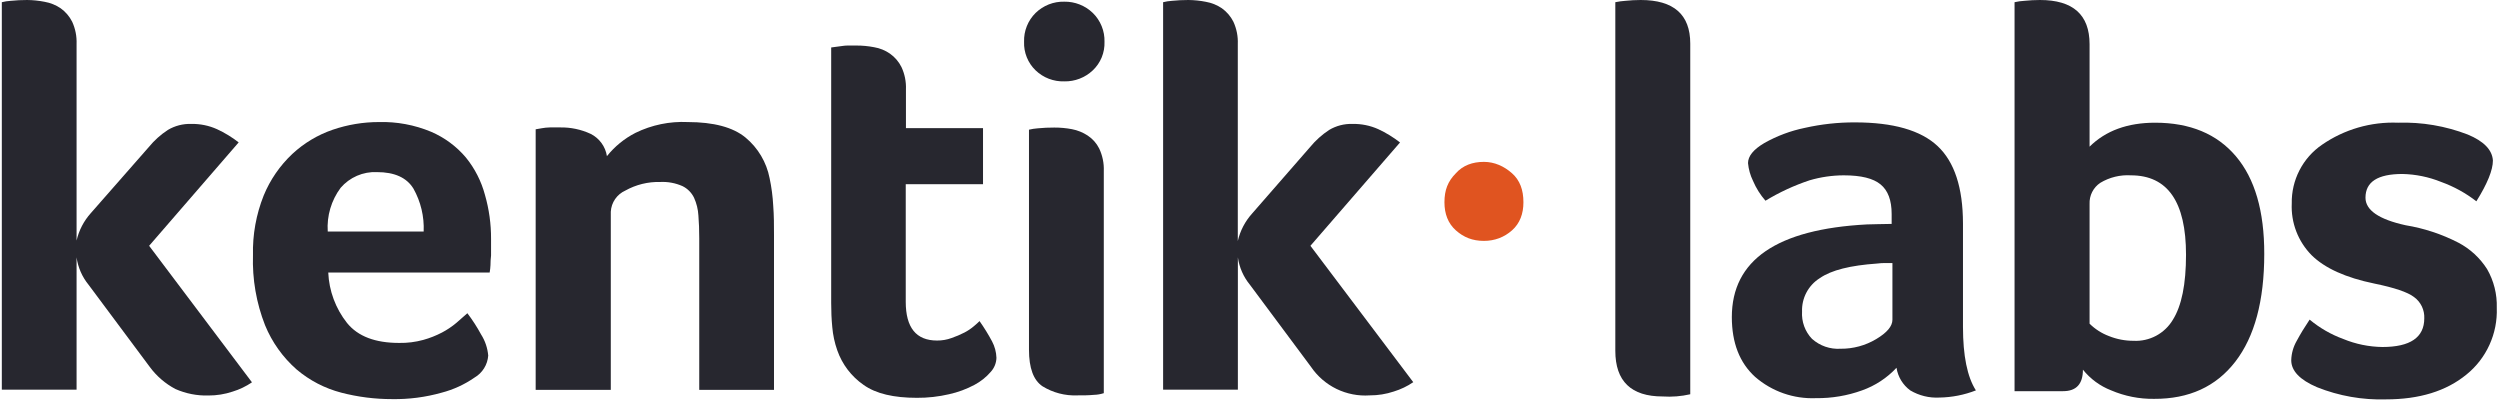
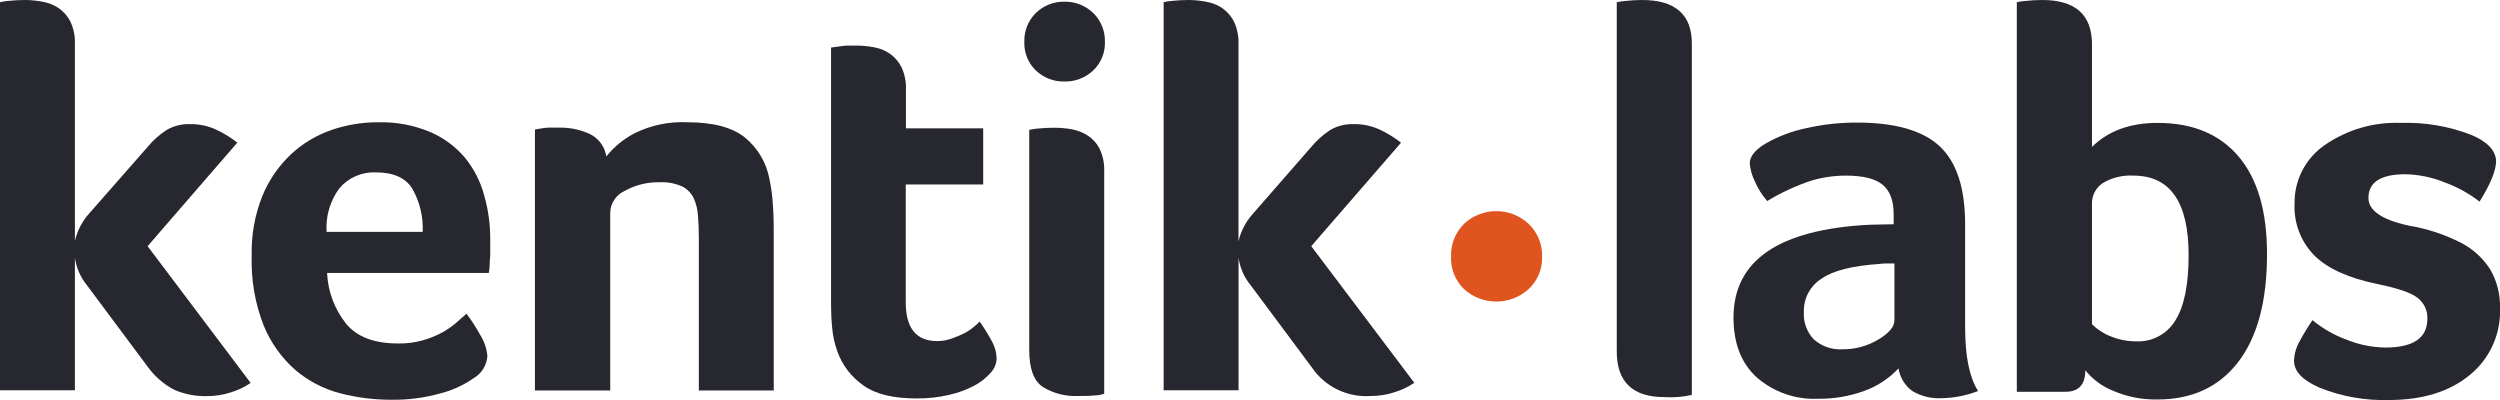
- <svg xmlns="http://www.w3.org/2000/svg" width="135" height="22" viewBox="0 0 135 22" fill="none">
-   <path d="M12.888 7.69C12.526 7.407 12.133 7.167 11.716 6.975C11.278 6.778 10.802 6.682 10.322 6.692C9.88 6.678 9.444 6.791 9.064 7.017C8.677 7.27 8.332 7.58 8.039 7.937L4.905 11.508C4.527 11.929 4.262 12.439 4.135 12.99V2.375C4.151 1.962 4.07 1.551 3.898 1.175C3.753 0.885 3.538 0.634 3.274 0.446C3.014 0.271 2.721 0.152 2.413 0.098C2.1 0.036 1.783 0.003 1.464 0C1.168 0 0.871 0.015 0.576 0.045C0.414 0.055 0.255 0.079 0.098 0.119V21.043H4.135V13.897C4.212 14.443 4.438 14.956 4.787 15.383L8.081 19.805C8.448 20.306 8.925 20.718 9.475 21.008C10.034 21.255 10.642 21.374 11.253 21.357C11.697 21.359 12.139 21.288 12.56 21.147C12.932 21.034 13.284 20.865 13.606 20.645L8.053 13.273L12.888 7.69Z" fill="#27272F" />
-   <path d="M25.161 8.509C24.65 7.903 24.004 7.426 23.275 7.114C22.384 6.743 21.424 6.565 20.459 6.591C19.611 6.591 18.769 6.731 17.966 7.006C17.155 7.284 16.412 7.73 15.784 8.314C15.116 8.943 14.589 9.707 14.24 10.556C13.831 11.58 13.634 12.676 13.661 13.779C13.619 15.071 13.841 16.359 14.313 17.562C14.69 18.481 15.275 19.3 16.021 19.955C16.72 20.546 17.541 20.972 18.427 21.203C19.322 21.436 20.244 21.553 21.17 21.552C22.077 21.567 22.981 21.45 23.854 21.203C24.486 21.038 25.084 20.763 25.621 20.391C25.833 20.268 26.011 20.095 26.14 19.888C26.27 19.681 26.346 19.445 26.364 19.201C26.329 18.794 26.196 18.402 25.977 18.058C25.76 17.658 25.513 17.276 25.238 16.914L24.642 17.437C24.403 17.637 24.144 17.811 23.868 17.956C23.547 18.124 23.209 18.257 22.861 18.354C22.435 18.471 21.995 18.526 21.553 18.518C20.271 18.518 19.329 18.169 18.737 17.437C18.122 16.659 17.769 15.707 17.726 14.717H26.441C26.465 14.585 26.48 14.453 26.486 14.319C26.486 14.149 26.496 13.975 26.517 13.796C26.517 13.618 26.517 13.447 26.517 13.294V12.903C26.521 12.1 26.411 11.3 26.189 10.528C25.992 9.79 25.642 9.102 25.161 8.509ZM17.698 12.502C17.642 11.657 17.89 10.82 18.395 10.141C18.636 9.861 18.938 9.639 19.277 9.492C19.617 9.345 19.985 9.277 20.354 9.294C21.306 9.294 21.961 9.59 22.327 10.187C22.722 10.892 22.913 11.694 22.878 12.502H17.698Z" fill="#27272F" />
-   <path d="M41.559 9.622C41.391 8.76 40.931 7.984 40.255 7.425C39.581 6.871 38.542 6.593 37.139 6.591C36.164 6.545 35.195 6.745 34.319 7.173C33.72 7.478 33.194 7.908 32.774 8.432C32.735 8.176 32.634 7.933 32.481 7.724C32.328 7.515 32.128 7.345 31.896 7.229C31.381 6.99 30.818 6.871 30.25 6.881C30.034 6.881 29.846 6.881 29.686 6.881C29.526 6.881 29.393 6.905 29.274 6.922L28.926 6.982V21.053H32.983V11.432C32.997 11.188 33.077 10.952 33.215 10.751C33.354 10.55 33.545 10.391 33.768 10.291C34.342 9.97 34.992 9.81 35.65 9.827C36.064 9.806 36.477 9.883 36.856 10.051C37.127 10.184 37.345 10.404 37.477 10.675C37.615 10.979 37.696 11.307 37.714 11.641C37.745 12.014 37.759 12.422 37.759 12.858V21.053H41.796V12.684C41.796 12.167 41.796 11.637 41.754 11.107C41.728 10.608 41.663 10.111 41.559 9.622Z" fill="#27272F" />
-   <path d="M52.895 17.339C52.835 17.402 52.738 17.489 52.598 17.608C52.44 17.743 52.267 17.86 52.082 17.956C51.857 18.072 51.624 18.171 51.385 18.253C51.134 18.345 50.868 18.391 50.601 18.389C49.471 18.389 48.91 17.691 48.91 16.296V9.946H53.083V6.919H48.921V4.827C48.938 4.412 48.855 3.999 48.68 3.623C48.537 3.334 48.323 3.085 48.06 2.898C47.802 2.719 47.508 2.6 47.199 2.549C46.885 2.488 46.566 2.458 46.247 2.459C46.09 2.459 45.93 2.459 45.773 2.459C45.616 2.459 45.466 2.487 45.327 2.504L44.884 2.563V16.363C44.884 16.799 44.901 17.235 44.943 17.667C44.98 18.093 45.07 18.512 45.212 18.915C45.476 19.674 45.974 20.328 46.634 20.785C47.303 21.262 48.265 21.482 49.513 21.482C50.1 21.486 50.685 21.42 51.256 21.287C51.732 21.181 52.192 21.011 52.623 20.781C52.955 20.605 53.252 20.369 53.498 20.084C53.69 19.876 53.8 19.606 53.808 19.323C53.798 19.013 53.717 18.709 53.571 18.434C53.368 18.055 53.143 17.69 52.895 17.339Z" fill="#27272F" />
-   <path d="M58.74 7.323C58.48 7.152 58.189 7.033 57.883 6.975C57.569 6.916 57.25 6.887 56.931 6.888C56.634 6.887 56.338 6.9 56.042 6.929C55.881 6.941 55.722 6.965 55.565 7.003V18.884C55.565 19.875 55.807 20.532 56.293 20.858C56.858 21.207 57.515 21.379 58.179 21.35C58.493 21.35 58.793 21.35 59.068 21.322C59.25 21.318 59.431 21.287 59.605 21.231V9.234C59.621 8.816 59.536 8.4 59.357 8.021C59.216 7.738 59.003 7.498 58.74 7.323Z" fill="#27272F" />
-   <path d="M70.763 13.273L75.601 7.693C75.238 7.41 74.844 7.169 74.427 6.975C73.989 6.778 73.512 6.682 73.032 6.692C72.591 6.678 72.154 6.791 71.774 7.017C71.388 7.271 71.043 7.581 70.749 7.937L67.612 11.533C67.234 11.953 66.968 12.463 66.841 13.015V2.375C66.858 1.962 66.776 1.551 66.604 1.175C66.459 0.885 66.244 0.635 65.98 0.446C65.721 0.271 65.428 0.152 65.119 0.098C64.807 0.036 64.49 0.003 64.171 0C63.874 0 63.578 0.015 63.282 0.045C63.122 0.055 62.964 0.08 62.808 0.119V21.043H66.845V13.897C66.922 14.443 67.149 14.957 67.5 15.383L70.791 19.805C71.139 20.318 71.615 20.731 72.172 21.002C72.73 21.273 73.348 21.393 73.966 21.35C74.409 21.352 74.85 21.281 75.27 21.14C75.642 21.026 75.995 20.857 76.316 20.638L70.763 13.273Z" fill="#27272F" />
-   <path d="M57.468 0.091C57.183 0.084 56.9 0.134 56.635 0.238C56.37 0.343 56.128 0.499 55.924 0.697C55.718 0.9 55.556 1.143 55.449 1.412C55.341 1.68 55.291 1.967 55.3 2.256C55.289 2.543 55.339 2.829 55.447 3.095C55.554 3.362 55.717 3.602 55.924 3.801C56.129 3.997 56.371 4.151 56.636 4.253C56.901 4.354 57.184 4.403 57.468 4.394C58.04 4.407 58.593 4.194 59.009 3.801C59.218 3.604 59.383 3.364 59.493 3.097C59.602 2.831 59.653 2.544 59.643 2.256C59.651 1.967 59.599 1.679 59.489 1.41C59.38 1.142 59.217 0.899 59.009 0.697C58.596 0.299 58.042 0.081 57.468 0.091Z" fill="#27272F" />
-   <path d="M91.274 21.29C90.786 21.402 90.284 21.442 89.785 21.409C88.079 21.409 87.227 20.586 87.227 18.94V0.119C87.404 0.082 87.583 0.057 87.763 0.045C88.04 0.016 88.318 0 88.597 0C90.381 0 91.274 0.785 91.274 2.354V21.29Z" fill="#27272F" />
-   <path d="M106.001 17.657C106.001 19.205 106.231 20.349 106.698 21.081C106.071 21.326 105.406 21.457 104.732 21.468C104.179 21.499 103.63 21.364 103.153 21.081C102.754 20.788 102.487 20.349 102.411 19.86C101.897 20.411 101.259 20.829 100.549 21.081C99.753 21.369 98.911 21.511 98.064 21.5C96.862 21.551 95.686 21.141 94.777 20.352C93.938 19.59 93.519 18.513 93.519 17.123C93.519 14.045 95.949 12.377 100.811 12.119C101.128 12.119 101.574 12.091 102.149 12.091V11.554C102.149 10.817 101.951 10.285 101.553 9.96C101.156 9.632 100.508 9.468 99.559 9.468C98.935 9.47 98.314 9.561 97.715 9.737C96.883 10.014 96.085 10.383 95.335 10.839C95.055 10.518 94.828 10.156 94.662 9.765C94.515 9.465 94.424 9.141 94.393 8.809C94.393 8.432 94.686 8.07 95.272 7.725C95.955 7.339 96.693 7.063 97.461 6.905C98.35 6.705 99.258 6.605 100.169 6.609C102.233 6.609 103.72 7.035 104.631 7.888C105.542 8.742 105.999 10.137 106.001 12.073V17.657ZM102.191 14.204H101.776C101.637 14.205 101.497 14.214 101.358 14.232C99.929 14.333 98.897 14.581 98.263 15.024C97.961 15.214 97.714 15.481 97.547 15.796C97.38 16.112 97.299 16.466 97.311 16.823C97.294 17.093 97.333 17.363 97.425 17.617C97.518 17.871 97.661 18.103 97.848 18.298C98.058 18.485 98.303 18.629 98.568 18.721C98.834 18.812 99.115 18.85 99.396 18.832C100.07 18.838 100.734 18.658 101.313 18.312C101.898 17.963 102.191 17.615 102.191 17.266V14.204Z" fill="#27272F" />
-   <path d="M112.837 7.92C113.708 7.057 114.889 6.626 116.379 6.626C118.261 6.626 119.715 7.23 120.739 8.439C121.764 9.648 122.274 11.406 122.27 13.712C122.27 16.242 121.749 18.181 120.708 19.529C119.667 20.878 118.204 21.547 116.319 21.538C115.522 21.549 114.731 21.392 113.998 21.078C113.402 20.846 112.878 20.461 112.478 19.962C112.478 20.736 112.121 21.123 111.408 21.123H108.786V0.119C108.958 0.079 109.133 0.055 109.309 0.045C109.591 0.016 109.873 0.001 110.156 0C111.941 0 112.835 0.794 112.837 2.382V7.92ZM118.045 13.758C118.045 10.898 117.053 9.468 115.068 9.468C114.489 9.433 113.913 9.574 113.416 9.873C113.229 9.997 113.078 10.168 112.976 10.369C112.875 10.569 112.827 10.792 112.837 11.017V17.479C113.135 17.773 113.491 18.001 113.883 18.148C114.304 18.318 114.754 18.404 115.207 18.403C115.631 18.426 116.054 18.332 116.428 18.133C116.803 17.933 117.116 17.634 117.334 17.269C117.808 16.516 118.045 15.345 118.045 13.758Z" fill="#27272F" />
-   <path d="M134.617 8.666C134.617 9.182 134.32 9.915 133.724 10.87C133.148 10.424 132.506 10.071 131.821 9.824C131.155 9.555 130.447 9.41 129.729 9.395C128.398 9.395 127.736 9.82 127.736 10.675C127.736 11.348 128.457 11.847 129.907 12.164C130.897 12.327 131.856 12.643 132.748 13.102C133.383 13.434 133.919 13.927 134.303 14.532C134.668 15.167 134.849 15.892 134.826 16.624C134.851 17.311 134.717 17.994 134.432 18.619C134.148 19.245 133.722 19.795 133.187 20.227C132.097 21.119 130.65 21.566 128.844 21.566C127.571 21.605 126.304 21.382 125.121 20.91C124.192 20.513 123.727 20.027 123.727 19.453C123.737 19.084 123.839 18.725 124.023 18.406C124.222 18.037 124.452 17.657 124.72 17.259C125.261 17.709 125.876 18.063 126.536 18.305C127.207 18.582 127.924 18.728 128.649 18.738C130.155 18.738 130.911 18.221 130.911 17.189C130.921 16.967 130.876 16.747 130.78 16.546C130.684 16.346 130.54 16.173 130.36 16.042C130.012 15.773 129.29 15.533 128.217 15.313C126.669 14.995 125.538 14.483 124.825 13.779C124.464 13.412 124.183 12.976 123.998 12.495C123.814 12.015 123.731 11.502 123.755 10.989C123.743 10.366 123.886 9.749 124.172 9.195C124.457 8.641 124.875 8.167 125.39 7.815C126.593 6.984 128.034 6.567 129.496 6.626C130.78 6.585 132.058 6.802 133.257 7.264C134.126 7.625 134.579 8.092 134.617 8.666Z" fill="#27272F" />
-   <path d="M81.649 9.357C81.223 8.978 80.701 8.741 80.133 8.741C79.517 8.741 78.995 8.93 78.616 9.357C78.19 9.784 78 10.258 78 10.922C78 11.538 78.19 12.06 78.616 12.439C79.043 12.818 79.517 13.008 80.133 13.008C80.701 13.008 81.223 12.818 81.649 12.439C82.076 12.06 82.265 11.538 82.265 10.922C82.265 10.258 82.076 9.736 81.649 9.357Z" fill="#E05420" />
+ <svg xmlns="http://www.w3.org/2000/svg" viewBox="0 0 386.5 61.82">
+   <defs>
+     <style>.cls-1{fill:#27272f;}.cls-2{fill:#e05420;}</style>
+   </defs>
+   <g id="Layer_2" data-name="Layer 2">
+     <g id="Layer_1-2" data-name="Layer 1">
+       <path class="cls-1" d="M36.69,22.05A17.08,17.08,0,0,0,33.33,20a9.28,9.28,0,0,0-4-.81,6.66,6.66,0,0,0-3.61.93,13.08,13.08,0,0,0-2.94,2.64L13.79,33a9.57,9.57,0,0,0-2.21,4.25V6.81a7.54,7.54,0,0,0-.68-3.44A5.65,5.65,0,0,0,9.11,1.28a6.35,6.35,0,0,0-2.47-1A14.74,14.74,0,0,0,3.92,0,25.25,25.25,0,0,0,1.37.13,7.39,7.39,0,0,0,0,.34v60H11.58V39.85a8.66,8.66,0,0,0,1.87,4.26L22.9,56.79a11.77,11.77,0,0,0,4,3.45,11.8,11.8,0,0,0,5.1,1,11.69,11.69,0,0,0,3.75-.6,11,11,0,0,0,3-1.44L22.82,38.06Z" />
+       <path class="cls-1" d="M71.9,24.4a14.58,14.58,0,0,0-5.41-4,19.66,19.66,0,0,0-8.08-1.5,22,22,0,0,0-7.15,1.19A17.53,17.53,0,0,0,45,23.84a18.48,18.48,0,0,0-4.43,6.43,23.33,23.33,0,0,0-1.66,9.24,27.23,27.23,0,0,0,1.87,10.85,18.42,18.42,0,0,0,4.9,6.86,17.53,17.53,0,0,0,6.9,3.58,31.12,31.12,0,0,0,7.87,1,26.71,26.71,0,0,0,7.7-1,16,16,0,0,0,5.07-2.33,4.3,4.3,0,0,0,2.13-3.41,7.25,7.25,0,0,0-1.11-3.28,25.75,25.75,0,0,0-2.12-3.28L70.41,50a12.43,12.43,0,0,1-2.22,1.49,14.75,14.75,0,0,1-2.89,1.14,13.25,13.25,0,0,1-3.75.47c-3.68,0-6.38-1-8.08-3.1a13.52,13.52,0,0,1-2.9-7.8h25a8.24,8.24,0,0,0,.13-1.14q0-.73.09-1.5c0-.51,0-1,0-1.44V37a24.2,24.2,0,0,0-.94-6.81A15.59,15.59,0,0,0,71.9,24.4ZM50.49,35.85a10.21,10.21,0,0,1,2-6.77,7,7,0,0,1,5.62-2.43c2.73,0,4.61.85,5.66,2.56a12.48,12.48,0,0,1,1.58,6.64Z" />
+       <path class="cls-1" d="M118.94,27.59a10.87,10.87,0,0,0-3.74-6.3q-2.9-2.38-8.94-2.39a16.63,16.63,0,0,0-8.09,1.67,13.54,13.54,0,0,0-4.43,3.61,4.65,4.65,0,0,0-2.52-3.45,10.8,10.8,0,0,0-4.72-1c-.62,0-1.16,0-1.62,0s-.84.07-1.18.12l-1,.17V60.37H94.34V32.78a3.81,3.81,0,0,1,2.25-3.27,10.52,10.52,0,0,1,5.4-1.33,7.59,7.59,0,0,1,3.46.64,3.9,3.9,0,0,1,1.78,1.79,7.67,7.67,0,0,1,.68,2.77c.09,1.07.13,2.24.13,3.49v23.5h11.58v-24c0-1.48,0-3-.12-4.52A26.84,26.84,0,0,0,118.94,27.59Z" />
+       <path class="cls-1" d="M151.46,49.72c-.17.18-.45.43-.85.77a7.75,7.75,0,0,1-1.48,1,15,15,0,0,1-2,.85,6.41,6.41,0,0,1-2.25.39c-3.24,0-4.85-2-4.85-6V28.52H152V19.84H140.06v-6a7.45,7.45,0,0,0-.69-3.45,5.59,5.59,0,0,0-1.78-2.08,6.06,6.06,0,0,0-2.47-1,14,14,0,0,0-2.73-.26c-.45,0-.91,0-1.36,0s-.88.08-1.28.13l-1.27.17V46.92c0,1.25.05,2.5.17,3.74a14.63,14.63,0,0,0,.77,3.58,10.85,10.85,0,0,0,4.08,5.36c1.92,1.37,4.68,2,8.26,2a21.38,21.38,0,0,0,5-.56,15.52,15.52,0,0,0,3.92-1.45,8.68,8.68,0,0,0,2.51-2,3.35,3.35,0,0,0,.89-2.18,5.8,5.8,0,0,0-.68-2.55A29.4,29.4,0,0,0,151.46,49.72Z" />
+       <path class="cls-1" d="M168.23,21a6.8,6.8,0,0,0-2.46-1,14.83,14.83,0,0,0-2.73-.25,25.38,25.38,0,0,0-2.55.12,8.5,8.5,0,0,0-1.37.21V54.15q0,4.26,2.09,5.66a9.49,9.49,0,0,0,5.41,1.41c.9,0,1.76,0,2.55-.08a5.35,5.35,0,0,0,1.54-.26V26.48A7.45,7.45,0,0,0,170,23,5.18,5.18,0,0,0,168.23,21Z" />
+       <path class="cls-1" d="M202.72,38.06l13.88-16A17.44,17.44,0,0,0,213.23,20a9.28,9.28,0,0,0-4-.81,6.66,6.66,0,0,0-3.61.93,13.3,13.3,0,0,0-2.94,2.64l-9,10.31a9.57,9.57,0,0,0-2.21,4.25V6.81a7.54,7.54,0,0,0-.68-3.44A5.74,5.74,0,0,0,189,1.28a6.35,6.35,0,0,0-2.47-1A14.84,14.84,0,0,0,183.81,0a25.41,25.41,0,0,0-2.55.13,7.56,7.56,0,0,0-1.36.21v60h11.58V39.85a8.58,8.58,0,0,0,1.88,4.26l9.44,12.68a10.15,10.15,0,0,0,9.11,4.43,11.63,11.63,0,0,0,3.74-.6,11.1,11.1,0,0,0,3-1.44Z" />
+       <path class="cls-1" d="M164.58.26A6.14,6.14,0,0,0,160.15,2a6,6,0,0,0-1.79,4.47,5.85,5.85,0,0,0,1.79,4.43,6.15,6.15,0,0,0,4.43,1.7A6.22,6.22,0,0,0,169,10.9a5.8,5.8,0,0,0,1.82-4.43A6,6,0,0,0,169,2,6.22,6.22,0,0,0,164.58.26Z" />
+       <path class="cls-1" d="M261.56,61.05a14.78,14.78,0,0,1-4.27.34q-7.34,0-7.34-7.08V.34a11.3,11.3,0,0,1,1.54-.21A22.75,22.75,0,0,1,253.88,0q7.68,0,7.68,6.75Z" />
+       <path class="cls-1" d="M303.81,50.63c0,4.44.66,7.72,2,9.82a16.29,16.29,0,0,1-5.64,1.11,8,8,0,0,1-4.53-1.11,5.37,5.37,0,0,1-2.13-3.5,13.48,13.48,0,0,1-5.34,3.5,20.16,20.16,0,0,1-7.13,1.2,13.51,13.51,0,0,1-9.43-3.29Q268,55.08,268,49.1q0-13.24,20.92-14.35c.91,0,2.19-.08,3.84-.08V33.13q0-3.17-1.71-4.57c-1.14-.94-3-1.41-5.72-1.41a19,19,0,0,0-5.29.77,33.67,33.67,0,0,0-6.83,3.16A11.62,11.62,0,0,1,271.28,28a7.82,7.82,0,0,1-.77-2.74c0-1.08.84-2.12,2.52-3.11a21.63,21.63,0,0,1,6.28-2.35,34.85,34.85,0,0,1,7.77-.85q8.88,0,12.8,3.67t3.93,12Zm-10.93-9.9h-1.19a9.67,9.67,0,0,0-1.2.08c-4.1.29-7.06,1-8.88,2.27a5.86,5.86,0,0,0-2.73,5.16,5.61,5.61,0,0,0,1.54,4.23A6.08,6.08,0,0,0,284.86,54a10.54,10.54,0,0,0,5.5-1.49q2.52-1.5,2.52-3Z" />
+       <path class="cls-1" d="M323.42,22.71Q327.17,19,333.58,19q8.1,0,12.51,5.2t4.39,15.12Q350.48,50.2,346,56t-12.59,5.76a16.29,16.29,0,0,1-6.66-1.32,10.43,10.43,0,0,1-4.36-3.2q0,3.33-3.07,3.33H311.8V.34a8.71,8.71,0,0,1,1.5-.21A23.93,23.93,0,0,1,315.73,0q7.68,0,7.69,6.83Zm14.94,16.74q0-12.3-8.54-12.3a8.26,8.26,0,0,0-4.74,1.16,3.74,3.74,0,0,0-1.66,3.28V50.12a8.56,8.56,0,0,0,3,1.92,10.11,10.11,0,0,0,3.8.73,6.68,6.68,0,0,0,6.1-3.25Q338.36,46.28,338.36,39.45Z" />
+       <path class="cls-1" d="M385.9,24.85c0,1.48-.85,3.58-2.56,6.32a20,20,0,0,0-5.46-3,17,17,0,0,0-6-1.23c-3.82,0-5.72,1.22-5.72,3.67,0,1.93,2.07,3.36,6.23,4.27a27.66,27.66,0,0,1,8.15,2.69A11.73,11.73,0,0,1,385,41.67a11.32,11.32,0,0,1,1.5,6A12.67,12.67,0,0,1,381.8,58q-4.69,3.84-12.46,3.84a26.64,26.64,0,0,1-10.68-1.88q-4-1.71-4-4.18a6.34,6.34,0,0,1,.85-3c.57-1.06,1.23-2.15,2-3.29a17.66,17.66,0,0,0,5.21,3,16.45,16.45,0,0,0,6.06,1.24c4.32,0,6.49-1.48,6.49-4.44A3.86,3.86,0,0,0,373.69,46c-1-.77-3.07-1.46-6.15-2.09q-6.66-1.37-9.73-4.4a10.7,10.7,0,0,1-3.07-8,10.78,10.78,0,0,1,4.69-9.1A19.37,19.37,0,0,1,371.21,19,27.61,27.61,0,0,1,382,20.83Q385.74,22.38,385.9,24.85Z" />
+       <path class="cls-2" d="M236.33,34.61a7.33,7.33,0,0,0-10,0,6.83,6.83,0,0,0-2,5.08,6.63,6.63,0,0,0,2,5,7.44,7.44,0,0,0,10,0,6.56,6.56,0,0,0,2.08-5A6.75,6.75,0,0,0,236.33,34.61Z" />
+     </g>
+   </g>
</svg>
